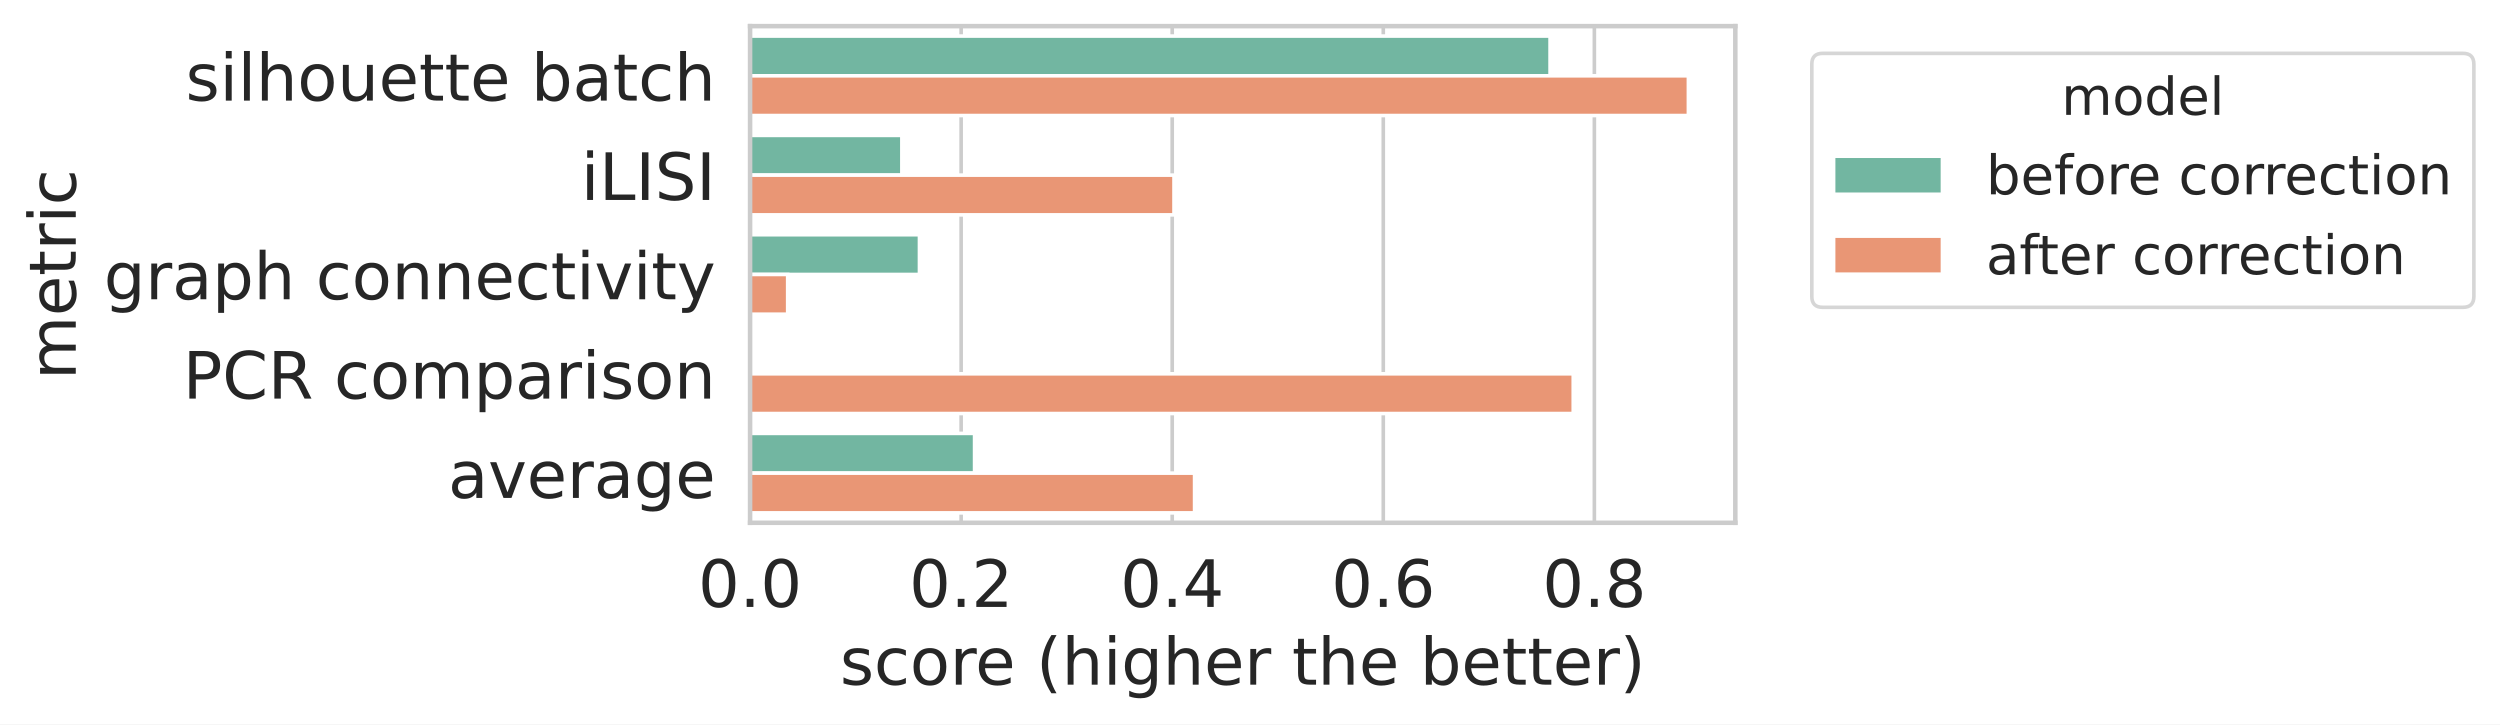
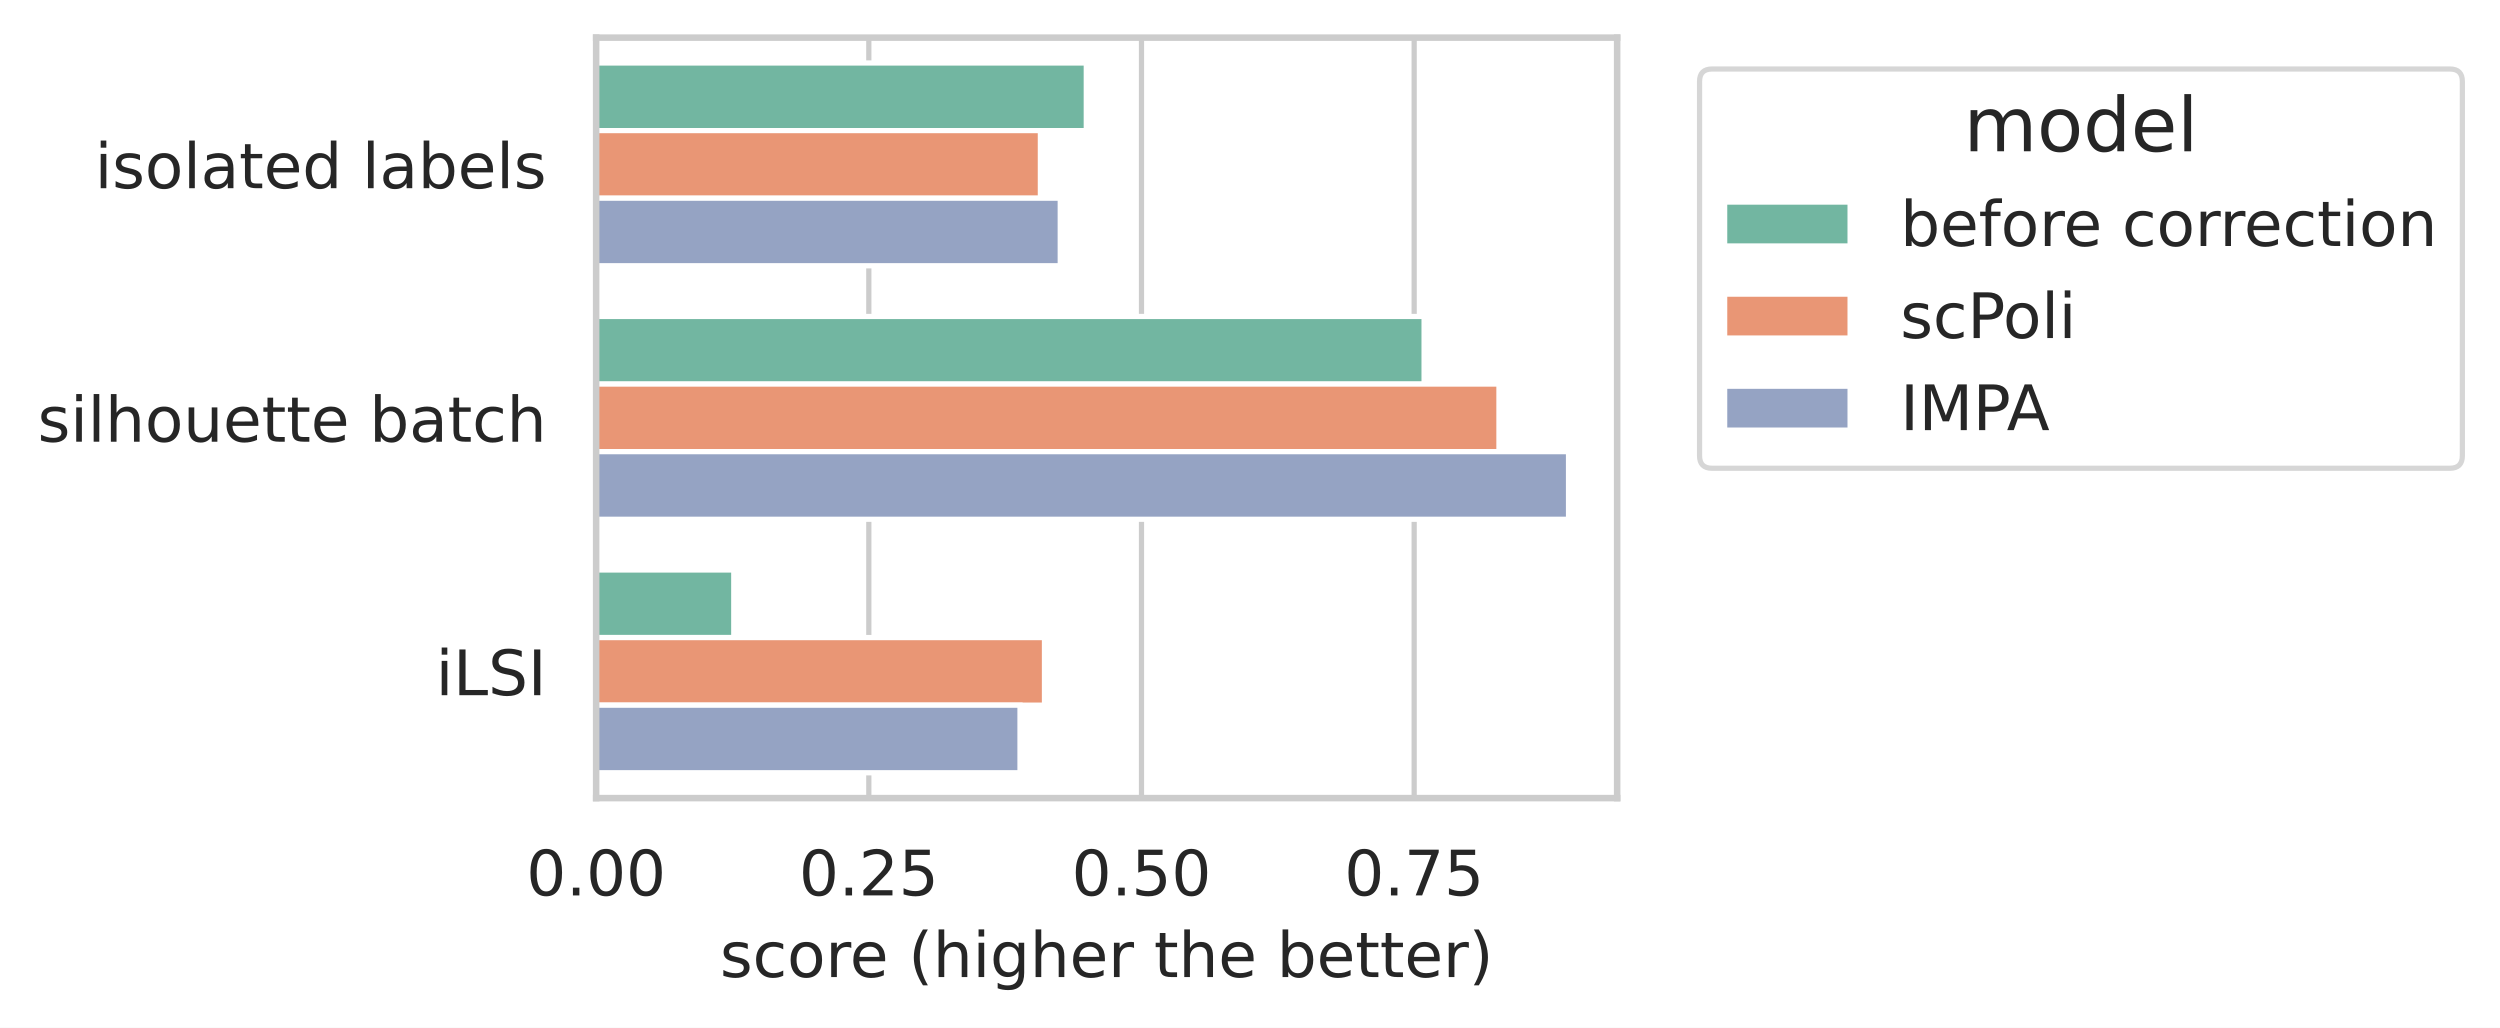
- <svg xmlns="http://www.w3.org/2000/svg" xmlns:xlink="http://www.w3.org/1999/xlink" width="688.777pt" height="199.577pt" viewBox="0 0 688.777 199.577" version="1.1">
+ <svg xmlns="http://www.w3.org/2000/svg" xmlns:xlink="http://www.w3.org/1999/xlink" width="478.246pt" height="196.603pt" viewBox="0 0 478.246 196.603" version="1.1">
  <defs>
    <style type="text/css">*{stroke-linejoin: round; stroke-linecap: butt}</style>
  </defs>
  <g id="figure_1">
    <g id="patch_1">
-       <path d="M 0 199.577  L 688.777 199.577  L 688.777 0  L 0 0  z " style="fill: #ffffff" />
+       <path d="M -0 196.603  L 478.246 196.603  L 478.246 0  L -0 0  z " style="fill: #ffffff" />
    </g>
    <g id="axes_1">
      <g id="patch_2">
-         <path d="M 206.654 144.036  L 478.1 144.036  L 478.1 7.2  L 206.654 7.2  z " style="fill: #ffffff" />
+         <path d="M 114.041 152.676  L 309.357 152.676  L 309.357 7.2  L 114.041 7.2  z " style="fill: #ffffff" />
      </g>
      <g id="matplotlib.axis_1">
        <g id="xtick_1">
          <g id="line2d_1">
-             <path d="M 206.654 144.036  L 206.654 7.2  " clip-path="url(#p08a931a8f2)" style="fill: none; stroke: #cccccc; stroke-linecap: round" />
+             <path d="M 114.041 152.676  L 114.041 7.2  " clip-path="url(#pfa2b4cbc1a)" style="fill: none; stroke: #cccccc; stroke-linecap: round" />
          </g>
          <g id="text_1">
-             <g style="fill: #262626" transform="translate(192.3413 167.2132) scale(0.18 -0.18)">
+             <g style="fill: #262626" transform="translate(100.6813 171.2941) scale(0.12 -0.12)">
              <defs>
                <path id="DejaVuSans-30" d="M 2034 4250  Q 1547 4250 1301 3770  Q 1056 3291 1056 2328  Q 1056 1369 1301 889  Q 1547 409 2034 409  Q 2525 409 2770 889  Q 3016 1369 3016 2328  Q 3016 3291 2770 3770  Q 2525 4250 2034 4250  z M 2034 4750  Q 2819 4750 3233 4129  Q 3647 3509 3647 2328  Q 3647 1150 3233 529  Q 2819 -91 2034 -91  Q 1250 -91 836 529  Q 422 1150 422 2328  Q 422 3509 836 4129  Q 1250 4750 2034 4750  z " transform="scale(0.015625)" />
                <path id="DejaVuSans-2e" d="M 684 794  L 1344 794  L 1344 0  L 684 0  L 684 794  z " transform="scale(0.015625)" />
              </defs>
              <use xlink:href="#DejaVuSans-30" />
              <use xlink:href="#DejaVuSans-2e" x="63.623" />
              <use xlink:href="#DejaVuSans-30" x="95.41" />
+               <use xlink:href="#DejaVuSans-30" x="159.033" />
            </g>
          </g>
        </g>
        <g id="xtick_2">
          <g id="line2d_2">
-             <path d="M 264.806 144.036  L 264.806 7.2  " clip-path="url(#p08a931a8f2)" style="fill: none; stroke: #cccccc; stroke-linecap: round" />
+             <path d="M 166.203 152.676  L 166.203 7.2  " clip-path="url(#pfa2b4cbc1a)" style="fill: none; stroke: #cccccc; stroke-linecap: round" />
          </g>
          <g id="text_2">
-             <g style="fill: #262626" transform="translate(250.4934 167.2132) scale(0.18 -0.18)">
+             <g style="fill: #262626" transform="translate(152.8439 171.2941) scale(0.12 -0.12)">
              <defs>
                <path id="DejaVuSans-32" d="M 1228 531  L 3431 531  L 3431 0  L 469 0  L 469 531  Q 828 903 1448 1529  Q 2069 2156 2228 2338  Q 2531 2678 2651 2914  Q 2772 3150 2772 3378  Q 2772 3750 2511 3984  Q 2250 4219 1831 4219  Q 1534 4219 1204 4116  Q 875 4013 500 3803  L 500 4441  Q 881 4594 1212 4672  Q 1544 4750 1819 4750  Q 2544 4750 2975 4387  Q 3406 4025 3406 3419  Q 3406 3131 3298 2873  Q 3191 2616 2906 2266  Q 2828 2175 2409 1742  Q 1991 1309 1228 531  z " transform="scale(0.015625)" />
+                 <path id="DejaVuSans-35" d="M 691 4666  L 3169 4666  L 3169 4134  L 1269 4134  L 1269 2991  Q 1406 3038 1543 3061  Q 1681 3084 1819 3084  Q 2600 3084 3056 2656  Q 3513 2228 3513 1497  Q 3513 744 3044 326  Q 2575 -91 1722 -91  Q 1428 -91 1123 -41  Q 819 9 494 109  L 494 744  Q 775 591 1075 516  Q 1375 441 1709 441  Q 2250 441 2565 725  Q 2881 1009 2881 1497  Q 2881 1984 2565 2268  Q 2250 2553 1709 2553  Q 1456 2553 1204 2497  Q 953 2441 691 2322  L 691 4666  z " transform="scale(0.015625)" />
              </defs>
              <use xlink:href="#DejaVuSans-30" />
              <use xlink:href="#DejaVuSans-2e" x="63.623" />
              <use xlink:href="#DejaVuSans-32" x="95.41" />
+               <use xlink:href="#DejaVuSans-35" x="159.033" />
            </g>
          </g>
        </g>
        <g id="xtick_3">
          <g id="line2d_3">
-             <path d="M 322.958 144.036  L 322.958 7.2  " clip-path="url(#p08a931a8f2)" style="fill: none; stroke: #cccccc; stroke-linecap: round" />
+             <path d="M 218.366 152.676  L 218.366 7.2  " clip-path="url(#pfa2b4cbc1a)" style="fill: none; stroke: #cccccc; stroke-linecap: round" />
          </g>
          <g id="text_3">
-             <g style="fill: #262626" transform="translate(308.6455 167.2132) scale(0.18 -0.18)">
-               <defs>
-                 <path id="DejaVuSans-34" d="M 2419 4116  L 825 1625  L 2419 1625  L 2419 4116  z M 2253 4666  L 3047 4666  L 3047 1625  L 3713 1625  L 3713 1100  L 3047 1100  L 3047 0  L 2419 0  L 2419 1100  L 313 1100  L 313 1709  L 2253 4666  z " transform="scale(0.015625)" />
-               </defs>
+             <g style="fill: #262626" transform="translate(205.0065 171.2941) scale(0.12 -0.12)">
              <use xlink:href="#DejaVuSans-30" />
              <use xlink:href="#DejaVuSans-2e" x="63.623" />
-               <use xlink:href="#DejaVuSans-34" x="95.41" />
+               <use xlink:href="#DejaVuSans-35" x="95.41" />
+               <use xlink:href="#DejaVuSans-30" x="159.033" />
            </g>
          </g>
        </g>
        <g id="xtick_4">
          <g id="line2d_4">
-             <path d="M 381.11 144.036  L 381.11 7.2  " clip-path="url(#p08a931a8f2)" style="fill: none; stroke: #cccccc; stroke-linecap: round" />
+             <path d="M 270.528 152.676  L 270.528 7.2  " clip-path="url(#pfa2b4cbc1a)" style="fill: none; stroke: #cccccc; stroke-linecap: round" />
          </g>
          <g id="text_4">
-             <g style="fill: #262626" transform="translate(366.7977 167.2132) scale(0.18 -0.18)">
-               <defs>
-                 <path id="DejaVuSans-36" d="M 2113 2584  Q 1688 2584 1439 2293  Q 1191 2003 1191 1497  Q 1191 994 1439 701  Q 1688 409 2113 409  Q 2538 409 2786 701  Q 3034 994 3034 1497  Q 3034 2003 2786 2293  Q 2538 2584 2113 2584  z M 3366 4563  L 3366 3988  Q 3128 4100 2886 4159  Q 2644 4219 2406 4219  Q 1781 4219 1451 3797  Q 1122 3375 1075 2522  Q 1259 2794 1537 2939  Q 1816 3084 2150 3084  Q 2853 3084 3261 2657  Q 3669 2231 3669 1497  Q 3669 778 3244 343  Q 2819 -91 2113 -91  Q 1303 -91 875 529  Q 447 1150 447 2328  Q 447 3434 972 4092  Q 1497 4750 2381 4750  Q 2619 4750 2861 4703  Q 3103 4656 3366 4563  z " transform="scale(0.015625)" />
+             <g style="fill: #262626" transform="translate(257.1691 171.2941) scale(0.12 -0.12)">
+               <defs>
+                 <path id="DejaVuSans-37" d="M 525 4666  L 3525 4666  L 3525 4397  L 1831 0  L 1172 0  L 2766 4134  L 525 4134  L 525 4666  z " transform="scale(0.015625)" />
              </defs>
              <use xlink:href="#DejaVuSans-30" />
              <use xlink:href="#DejaVuSans-2e" x="63.623" />
-               <use xlink:href="#DejaVuSans-36" x="95.41" />
-             </g>
-           </g>
-         </g>
-         <g id="xtick_5">
-           <g id="line2d_5">
-             <path d="M 439.263 144.036  L 439.263 7.2  " clip-path="url(#p08a931a8f2)" style="fill: none; stroke: #cccccc; stroke-linecap: round" />
-           </g>
-           <g id="text_5">
-             <g style="fill: #262626" transform="translate(424.9498 167.2132) scale(0.18 -0.18)">
-               <defs>
-                 <path id="DejaVuSans-38" d="M 2034 2216  Q 1584 2216 1326 1975  Q 1069 1734 1069 1313  Q 1069 891 1326 650  Q 1584 409 2034 409  Q 2484 409 2743 651  Q 3003 894 3003 1313  Q 3003 1734 2745 1975  Q 2488 2216 2034 2216  z M 1403 2484  Q 997 2584 770 2862  Q 544 3141 544 3541  Q 544 4100 942 4425  Q 1341 4750 2034 4750  Q 2731 4750 3128 4425  Q 3525 4100 3525 3541  Q 3525 3141 3298 2862  Q 3072 2584 2669 2484  Q 3125 2378 3379 2068  Q 3634 1759 3634 1313  Q 3634 634 3220 271  Q 2806 -91 2034 -91  Q 1263 -91 848 271  Q 434 634 434 1313  Q 434 1759 690 2068  Q 947 2378 1403 2484  z M 1172 3481  Q 1172 3119 1398 2916  Q 1625 2713 2034 2713  Q 2441 2713 2670 2916  Q 2900 3119 2900 3481  Q 2900 3844 2670 4047  Q 2441 4250 2034 4250  Q 1625 4250 1398 4047  Q 1172 3844 1172 3481  z " transform="scale(0.015625)" />
-               </defs>
-               <use xlink:href="#DejaVuSans-30" />
-               <use xlink:href="#DejaVuSans-2e" x="63.623" />
-               <use xlink:href="#DejaVuSans-38" x="95.41" />
-             </g>
-           </g>
-         </g>
-         <g id="text_6">
-           <g style="fill: #262626" transform="translate(231.4197 188.6338) scale(0.18 -0.18)">
+               <use xlink:href="#DejaVuSans-37" x="95.41" />
+               <use xlink:href="#DejaVuSans-35" x="159.033" />
+             </g>
+           </g>
+         </g>
+         <g id="text_5">
+           <g style="fill: #262626" transform="translate(137.7271 186.9079) scale(0.12 -0.12)">
            <defs>
              <path id="DejaVuSans-73" d="M 2834 3397  L 2834 2853  Q 2591 2978 2328 3040  Q 2066 3103 1784 3103  Q 1356 3103 1142 2972  Q 928 2841 928 2578  Q 928 2378 1081 2264  Q 1234 2150 1697 2047  L 1894 2003  Q 2506 1872 2764 1633  Q 3022 1394 3022 966  Q 3022 478 2636 193  Q 2250 -91 1575 -91  Q 1294 -91 989 -36  Q 684 19 347 128  L 347 722  Q 666 556 975 473  Q 1284 391 1588 391  Q 1994 391 2212 530  Q 2431 669 2431 922  Q 2431 1156 2273 1281  Q 2116 1406 1581 1522  L 1381 1569  Q 847 1681 609 1914  Q 372 2147 372 2553  Q 372 3047 722 3315  Q 1072 3584 1716 3584  Q 2034 3584 2315 3537  Q 2597 3491 2834 3397  z " transform="scale(0.015625)" />
              <path id="DejaVuSans-63" d="M 3122 3366  L 3122 2828  Q 2878 2963 2633 3030  Q 2388 3097 2138 3097  Q 1578 3097 1268 2742  Q 959 2388 959 1747  Q 959 1106 1268 751  Q 1578 397 2138 397  Q 2388 397 2633 464  Q 2878 531 3122 666  L 3122 134  Q 2881 22 2623 -34  Q 2366 -91 2075 -91  Q 1284 -91 818 406  Q 353 903 353 1747  Q 353 2603 823 3093  Q 1294 3584 2113 3584  Q 2378 3584 2631 3529  Q 2884 3475 3122 3366  z " transform="scale(0.015625)" />
              <path id="DejaVuSans-6f" d="M 1959 3097  Q 1497 3097 1228 2736  Q 959 2375 959 1747  Q 959 1119 1226 758  Q 1494 397 1959 397  Q 2419 397 2687 759  Q 2956 1122 2956 1747  Q 2956 2369 2687 2733  Q 2419 3097 1959 3097  z M 1959 3584  Q 2709 3584 3137 3096  Q 3566 2609 3566 1747  Q 3566 888 3137 398  Q 2709 -91 1959 -91  Q 1206 -91 779 398  Q 353 888 353 1747  Q 353 2609 779 3096  Q 1206 3584 1959 3584  z " transform="scale(0.015625)" />
              <path id="DejaVuSans-72" d="M 2631 2963  Q 2534 3019 2420 3045  Q 2306 3072 2169 3072  Q 1681 3072 1420 2755  Q 1159 2438 1159 1844  L 1159 0  L 581 0  L 581 3500  L 1159 3500  L 1159 2956  Q 1341 3275 1631 3429  Q 1922 3584 2338 3584  Q 2397 3584 2469 3576  Q 2541 3569 2628 3553  L 2631 2963  z " transform="scale(0.015625)" />
              <path id="DejaVuSans-65" d="M 3597 1894  L 3597 1613  L 953 1613  Q 991 1019 1311 708  Q 1631 397 2203 397  Q 2534 397 2845 478  Q 3156 559 3463 722  L 3463 178  Q 3153 47 2828 -22  Q 2503 -91 2169 -91  Q 1331 -91 842 396  Q 353 884 353 1716  Q 353 2575 817 3079  Q 1281 3584 2069 3584  Q 2775 3584 3186 3129  Q 3597 2675 3597 1894  z M 3022 2063  Q 3016 2534 2758 2815  Q 2500 3097 2075 3097  Q 1594 3097 1305 2825  Q 1016 2553 972 2059  L 3022 2063  z " transform="scale(0.015625)" />
              <path id="DejaVuSans-20" transform="scale(0.015625)" />
              <path id="DejaVuSans-28" d="M 1984 4856  Q 1566 4138 1362 3434  Q 1159 2731 1159 2009  Q 1159 1288 1364 580  Q 1569 -128 1984 -844  L 1484 -844  Q 1016 -109 783 600  Q 550 1309 550 2009  Q 550 2706 781 3412  Q 1013 4119 1484 4856  L 1984 4856  z " transform="scale(0.015625)" />
              <path id="DejaVuSans-68" d="M 3513 2113  L 3513 0  L 2938 0  L 2938 2094  Q 2938 2591 2744 2837  Q 2550 3084 2163 3084  Q 1697 3084 1428 2787  Q 1159 2491 1159 1978  L 1159 0  L 581 0  L 581 4863  L 1159 4863  L 1159 2956  Q 1366 3272 1645 3428  Q 1925 3584 2291 3584  Q 2894 3584 3203 3211  Q 3513 2838 3513 2113  z " transform="scale(0.015625)" />
              <path id="DejaVuSans-69" d="M 603 3500  L 1178 3500  L 1178 0  L 603 0  L 603 3500  z M 603 4863  L 1178 4863  L 1178 4134  L 603 4134  L 603 4863  z " transform="scale(0.015625)" />
              <path id="DejaVuSans-67" d="M 2906 1791  Q 2906 2416 2648 2759  Q 2391 3103 1925 3103  Q 1463 3103 1205 2759  Q 947 2416 947 1791  Q 947 1169 1205 825  Q 1463 481 1925 481  Q 2391 481 2648 825  Q 2906 1169 2906 1791  z M 3481 434  Q 3481 -459 3084 -895  Q 2688 -1331 1869 -1331  Q 1566 -1331 1297 -1286  Q 1028 -1241 775 -1147  L 775 -588  Q 1028 -725 1275 -790  Q 1522 -856 1778 -856  Q 2344 -856 2625 -561  Q 2906 -266 2906 331  L 2906 616  Q 2728 306 2450 153  Q 2172 0 1784 0  Q 1141 0 747 490  Q 353 981 353 1791  Q 353 2603 747 3093  Q 1141 3584 1784 3584  Q 2172 3584 2450 3431  Q 2728 3278 2906 2969  L 2906 3500  L 3481 3500  L 3481 434  z " transform="scale(0.015625)" />
              <path id="DejaVuSans-74" d="M 1172 4494  L 1172 3500  L 2356 3500  L 2356 3053  L 1172 3053  L 1172 1153  Q 1172 725 1289 603  Q 1406 481 1766 481  L 2356 481  L 2356 0  L 1766 0  Q 1100 0 847 248  Q 594 497 594 1153  L 594 3053  L 172 3053  L 172 3500  L 594 3500  L 594 4494  L 1172 4494  z " transform="scale(0.015625)" />
              <path id="DejaVuSans-62" d="M 3116 1747  Q 3116 2381 2855 2742  Q 2594 3103 2138 3103  Q 1681 3103 1420 2742  Q 1159 2381 1159 1747  Q 1159 1113 1420 752  Q 1681 391 2138 391  Q 2594 391 2855 752  Q 3116 1113 3116 1747  z M 1159 2969  Q 1341 3281 1617 3432  Q 1894 3584 2278 3584  Q 2916 3584 3314 3078  Q 3713 2572 3713 1747  Q 3713 922 3314 415  Q 2916 -91 2278 -91  Q 1894 -91 1617 61  Q 1341 213 1159 525  L 1159 0  L 581 0  L 581 4863  L 1159 4863  L 1159 2969  z " transform="scale(0.015625)" />
              <path id="DejaVuSans-29" d="M 513 4856  L 1013 4856  Q 1481 4119 1714 3412  Q 1947 2706 1947 2009  Q 1947 1309 1714 600  Q 1481 -109 1013 -844  L 513 -844  Q 928 -128 1133 580  Q 1338 1288 1338 2009  Q 1338 2731 1133 3434  Q 928 4138 513 4856  z " transform="scale(0.015625)" />
            </defs>
            <use xlink:href="#DejaVuSans-73" />
            <use xlink:href="#DejaVuSans-63" x="52.1" />
            <use xlink:href="#DejaVuSans-6f" x="107.08" />
            <use xlink:href="#DejaVuSans-72" x="168.262" />
            <use xlink:href="#DejaVuSans-65" x="207.125" />
            <use xlink:href="#DejaVuSans-20" x="268.648" />
            <use xlink:href="#DejaVuSans-28" x="300.436" />
            <use xlink:href="#DejaVuSans-68" x="339.449" />
            <use xlink:href="#DejaVuSans-69" x="402.828" />
            <use xlink:href="#DejaVuSans-67" x="430.611" />
            <use xlink:href="#DejaVuSans-68" x="494.088" />
            <use xlink:href="#DejaVuSans-65" x="557.467" />
            <use xlink:href="#DejaVuSans-72" x="618.99" />
            <use xlink:href="#DejaVuSans-20" x="660.104" />
            <use xlink:href="#DejaVuSans-74" x="691.891" />
            <use xlink:href="#DejaVuSans-68" x="731.1" />
            <use xlink:href="#DejaVuSans-65" x="794.479" />
            <use xlink:href="#DejaVuSans-20" x="856.002" />
            <use xlink:href="#DejaVuSans-62" x="887.789" />
            <use xlink:href="#DejaVuSans-65" x="951.266" />
            <use xlink:href="#DejaVuSans-74" x="1012.789" />
            <use xlink:href="#DejaVuSans-74" x="1051.998" />
            <use xlink:href="#DejaVuSans-65" x="1091.207" />
            <use xlink:href="#DejaVuSans-72" x="1152.73" />
            <use xlink:href="#DejaVuSans-29" x="1193.844" />
          </g>
        </g>
      </g>
      <g id="matplotlib.axis_2">
        <g id="ytick_1">
+           <g id="text_6">
+             <g style="fill: #262626" transform="translate(18.13125 36.00506) scale(0.12 -0.12)">
+               <defs>
+                 <path id="DejaVuSans-6c" d="M 603 4863  L 1178 4863  L 1178 0  L 603 0  L 603 4863  z " transform="scale(0.015625)" />
+                 <path id="DejaVuSans-61" d="M 2194 1759  Q 1497 1759 1228 1600  Q 959 1441 959 1056  Q 959 750 1161 570  Q 1363 391 1709 391  Q 2188 391 2477 730  Q 2766 1069 2766 1631  L 2766 1759  L 2194 1759  z M 3341 1997  L 3341 0  L 2766 0  L 2766 531  Q 2569 213 2275 61  Q 1981 -91 1556 -91  Q 1019 -91 701 211  Q 384 513 384 1019  Q 384 1609 779 1909  Q 1175 2209 1959 2209  L 2766 2209  L 2766 2266  Q 2766 2663 2505 2880  Q 2244 3097 1772 3097  Q 1472 3097 1187 3025  Q 903 2953 641 2809  L 641 3341  Q 956 3463 1253 3523  Q 1550 3584 1831 3584  Q 2591 3584 2966 3190  Q 3341 2797 3341 1997  z " transform="scale(0.015625)" />
+                 <path id="DejaVuSans-64" d="M 2906 2969  L 2906 4863  L 3481 4863  L 3481 0  L 2906 0  L 2906 525  Q 2725 213 2448 61  Q 2172 -91 1784 -91  Q 1150 -91 751 415  Q 353 922 353 1747  Q 353 2572 751 3078  Q 1150 3584 1784 3584  Q 2172 3584 2448 3432  Q 2725 3281 2906 2969  z M 947 1747  Q 947 1113 1208 752  Q 1469 391 1925 391  Q 2381 391 2643 752  Q 2906 1113 2906 1747  Q 2906 2381 2643 2742  Q 2381 3103 1925 3103  Q 1469 3103 1208 2742  Q 947 2381 947 1747  z " transform="scale(0.015625)" />
+               </defs>
+               <use xlink:href="#DejaVuSans-69" />
+               <use xlink:href="#DejaVuSans-73" x="27.783" />
+               <use xlink:href="#DejaVuSans-6f" x="79.883" />
+               <use xlink:href="#DejaVuSans-6c" x="141.064" />
+               <use xlink:href="#DejaVuSans-61" x="168.848" />
+               <use xlink:href="#DejaVuSans-74" x="230.127" />
+               <use xlink:href="#DejaVuSans-65" x="269.336" />
+               <use xlink:href="#DejaVuSans-64" x="330.859" />
+               <use xlink:href="#DejaVuSans-20" x="394.336" />
+               <use xlink:href="#DejaVuSans-6c" x="426.123" />
+               <use xlink:href="#DejaVuSans-61" x="453.906" />
+               <use xlink:href="#DejaVuSans-62" x="515.186" />
+               <use xlink:href="#DejaVuSans-65" x="578.662" />
+               <use xlink:href="#DejaVuSans-6c" x="640.186" />
+               <use xlink:href="#DejaVuSans-73" x="667.969" />
+             </g>
+           </g>
+         </g>
+         <g id="ytick_2">
          <g id="text_7">
-             <g style="fill: #262626" transform="translate(51.14312 27.72219) scale(0.18 -0.18)">
-               <defs>
-                 <path id="DejaVuSans-6c" d="M 603 4863  L 1178 4863  L 1178 0  L 603 0  L 603 4863  z " transform="scale(0.015625)" />
+             <g style="fill: #262626" transform="translate(7.2 84.49706) scale(0.12 -0.12)">
+               <defs>
                <path id="DejaVuSans-75" d="M 544 1381  L 544 3500  L 1119 3500  L 1119 1403  Q 1119 906 1312 657  Q 1506 409 1894 409  Q 2359 409 2629 706  Q 2900 1003 2900 1516  L 2900 3500  L 3475 3500  L 3475 0  L 2900 0  L 2900 538  Q 2691 219 2414 64  Q 2138 -91 1772 -91  Q 1169 -91 856 284  Q 544 659 544 1381  z M 1991 3584  L 1991 3584  z " transform="scale(0.015625)" />
-                 <path id="DejaVuSans-61" d="M 2194 1759  Q 1497 1759 1228 1600  Q 959 1441 959 1056  Q 959 750 1161 570  Q 1363 391 1709 391  Q 2188 391 2477 730  Q 2766 1069 2766 1631  L 2766 1759  L 2194 1759  z M 3341 1997  L 3341 0  L 2766 0  L 2766 531  Q 2569 213 2275 61  Q 1981 -91 1556 -91  Q 1019 -91 701 211  Q 384 513 384 1019  Q 384 1609 779 1909  Q 1175 2209 1959 2209  L 2766 2209  L 2766 2266  Q 2766 2663 2505 2880  Q 2244 3097 1772 3097  Q 1472 3097 1187 3025  Q 903 2953 641 2809  L 641 3341  Q 956 3463 1253 3523  Q 1550 3584 1831 3584  Q 2591 3584 2966 3190  Q 3341 2797 3341 1997  z " transform="scale(0.015625)" />
              </defs>
              <use xlink:href="#DejaVuSans-73" />
              <use xlink:href="#DejaVuSans-69" x="52.1" />
              <use xlink:href="#DejaVuSans-6c" x="79.883" />
              <use xlink:href="#DejaVuSans-68" x="107.666" />
              <use xlink:href="#DejaVuSans-6f" x="171.045" />
              <use xlink:href="#DejaVuSans-75" x="232.227" />
              <use xlink:href="#DejaVuSans-65" x="295.605" />
              <use xlink:href="#DejaVuSans-74" x="357.129" />
              <use xlink:href="#DejaVuSans-74" x="396.338" />
              <use xlink:href="#DejaVuSans-65" x="435.547" />
              <use xlink:href="#DejaVuSans-20" x="497.07" />
              <use xlink:href="#DejaVuSans-62" x="528.857" />
              <use xlink:href="#DejaVuSans-61" x="592.334" />
              <use xlink:href="#DejaVuSans-74" x="653.613" />
              <use xlink:href="#DejaVuSans-63" x="692.822" />
              <use xlink:href="#DejaVuSans-68" x="747.803" />
            </g>
          </g>
        </g>
-         <g id="ytick_2">
+         <g id="ytick_3">
          <g id="text_8">
-             <g style="fill: #262626" transform="translate(160.0769 55.08939) scale(0.18 -0.18)">
+             <g style="fill: #262626" transform="translate(83.3625 132.9891) scale(0.12 -0.12)">
              <defs>
                <path id="DejaVuSans-4c" d="M 628 4666  L 1259 4666  L 1259 531  L 3531 531  L 3531 0  L 628 0  L 628 4666  z " transform="scale(0.015625)" />
+                 <path id="DejaVuSans-53" d="M 3425 4513  L 3425 3897  Q 3066 4069 2747 4153  Q 2428 4238 2131 4238  Q 1616 4238 1336 4038  Q 1056 3838 1056 3469  Q 1056 3159 1242 3001  Q 1428 2844 1947 2747  L 2328 2669  Q 3034 2534 3370 2195  Q 3706 1856 3706 1288  Q 3706 609 3251 259  Q 2797 -91 1919 -91  Q 1588 -91 1214 -16  Q 841 59 441 206  L 441 856  Q 825 641 1194 531  Q 1563 422 1919 422  Q 2459 422 2753 634  Q 3047 847 3047 1241  Q 3047 1584 2836 1778  Q 2625 1972 2144 2069  L 1759 2144  Q 1053 2284 737 2584  Q 422 2884 422 3419  Q 422 4038 858 4394  Q 1294 4750 2059 4750  Q 2388 4750 2728 4690  Q 3069 4631 3425 4513  z " transform="scale(0.015625)" />
                <path id="DejaVuSans-49" d="M 628 4666  L 1259 4666  L 1259 0  L 628 0  L 628 4666  z " transform="scale(0.015625)" />
-                 <path id="DejaVuSans-53" d="M 3425 4513  L 3425 3897  Q 3066 4069 2747 4153  Q 2428 4238 2131 4238  Q 1616 4238 1336 4038  Q 1056 3838 1056 3469  Q 1056 3159 1242 3001  Q 1428 2844 1947 2747  L 2328 2669  Q 3034 2534 3370 2195  Q 3706 1856 3706 1288  Q 3706 609 3251 259  Q 2797 -91 1919 -91  Q 1588 -91 1214 -16  Q 841 59 441 206  L 441 856  Q 825 641 1194 531  Q 1563 422 1919 422  Q 2459 422 2753 634  Q 3047 847 3047 1241  Q 3047 1584 2836 1778  Q 2625 1972 2144 2069  L 1759 2144  Q 1053 2284 737 2584  Q 422 2884 422 3419  Q 422 4038 858 4394  Q 1294 4750 2059 4750  Q 2388 4750 2728 4690  Q 3069 4631 3425 4513  z " transform="scale(0.015625)" />
              </defs>
              <use xlink:href="#DejaVuSans-69" />
              <use xlink:href="#DejaVuSans-4c" x="27.783" />
-               <use xlink:href="#DejaVuSans-49" x="83.496" />
-               <use xlink:href="#DejaVuSans-53" x="112.988" />
-               <use xlink:href="#DejaVuSans-49" x="176.465" />
-             </g>
-           </g>
-         </g>
-         <g id="ytick_3">
-           <g id="text_9">
-             <g style="fill: #262626" transform="translate(28.62063 82.45659) scale(0.18 -0.18)">
-               <defs>
-                 <path id="DejaVuSans-70" d="M 1159 525  L 1159 -1331  L 581 -1331  L 581 3500  L 1159 3500  L 1159 2969  Q 1341 3281 1617 3432  Q 1894 3584 2278 3584  Q 2916 3584 3314 3078  Q 3713 2572 3713 1747  Q 3713 922 3314 415  Q 2916 -91 2278 -91  Q 1894 -91 1617 61  Q 1341 213 1159 525  z M 3116 1747  Q 3116 2381 2855 2742  Q 2594 3103 2138 3103  Q 1681 3103 1420 2742  Q 1159 2381 1159 1747  Q 1159 1113 1420 752  Q 1681 391 2138 391  Q 2594 391 2855 752  Q 3116 1113 3116 1747  z " transform="scale(0.015625)" />
-                 <path id="DejaVuSans-6e" d="M 3513 2113  L 3513 0  L 2938 0  L 2938 2094  Q 2938 2591 2744 2837  Q 2550 3084 2163 3084  Q 1697 3084 1428 2787  Q 1159 2491 1159 1978  L 1159 0  L 581 0  L 581 3500  L 1159 3500  L 1159 2956  Q 1366 3272 1645 3428  Q 1925 3584 2291 3584  Q 2894 3584 3203 3211  Q 3513 2838 3513 2113  z " transform="scale(0.015625)" />
-                 <path id="DejaVuSans-76" d="M 191 3500  L 800 3500  L 1894 563  L 2988 3500  L 3597 3500  L 2284 0  L 1503 0  L 191 3500  z " transform="scale(0.015625)" />
-                 <path id="DejaVuSans-79" d="M 2059 -325  Q 1816 -950 1584 -1140  Q 1353 -1331 966 -1331  L 506 -1331  L 506 -850  L 844 -850  Q 1081 -850 1212 -737  Q 1344 -625 1503 -206  L 1606 56  L 191 3500  L 800 3500  L 1894 763  L 2988 3500  L 3597 3500  L 2059 -325  z " transform="scale(0.015625)" />
-               </defs>
-               <use xlink:href="#DejaVuSans-67" />
-               <use xlink:href="#DejaVuSans-72" x="63.477" />
-               <use xlink:href="#DejaVuSans-61" x="104.59" />
-               <use xlink:href="#DejaVuSans-70" x="165.869" />
-               <use xlink:href="#DejaVuSans-68" x="229.346" />
-               <use xlink:href="#DejaVuSans-20" x="292.725" />
-               <use xlink:href="#DejaVuSans-63" x="324.512" />
-               <use xlink:href="#DejaVuSans-6f" x="379.492" />
-               <use xlink:href="#DejaVuSans-6e" x="440.674" />
-               <use xlink:href="#DejaVuSans-6e" x="504.053" />
-               <use xlink:href="#DejaVuSans-65" x="567.432" />
-               <use xlink:href="#DejaVuSans-63" x="628.955" />
-               <use xlink:href="#DejaVuSans-74" x="683.936" />
-               <use xlink:href="#DejaVuSans-69" x="723.145" />
-               <use xlink:href="#DejaVuSans-76" x="750.928" />
-               <use xlink:href="#DejaVuSans-69" x="810.107" />
-               <use xlink:href="#DejaVuSans-74" x="837.891" />
-               <use xlink:href="#DejaVuSans-79" x="877.1" />
-             </g>
-           </g>
-         </g>
-         <g id="ytick_4">
-           <g id="text_10">
-             <g style="fill: #262626" transform="translate(50.40344 109.8238) scale(0.18 -0.18)">
-               <defs>
-                 <path id="DejaVuSans-50" d="M 1259 4147  L 1259 2394  L 2053 2394  Q 2494 2394 2734 2622  Q 2975 2850 2975 3272  Q 2975 3691 2734 3919  Q 2494 4147 2053 4147  L 1259 4147  z M 628 4666  L 2053 4666  Q 2838 4666 3239 4311  Q 3641 3956 3641 3272  Q 3641 2581 3239 2228  Q 2838 1875 2053 1875  L 1259 1875  L 1259 0  L 628 0  L 628 4666  z " transform="scale(0.015625)" />
-                 <path id="DejaVuSans-43" d="M 4122 4306  L 4122 3641  Q 3803 3938 3442 4084  Q 3081 4231 2675 4231  Q 1875 4231 1450 3742  Q 1025 3253 1025 2328  Q 1025 1406 1450 917  Q 1875 428 2675 428  Q 3081 428 3442 575  Q 3803 722 4122 1019  L 4122 359  Q 3791 134 3420 21  Q 3050 -91 2638 -91  Q 1578 -91 968 557  Q 359 1206 359 2328  Q 359 3453 968 4101  Q 1578 4750 2638 4750  Q 3056 4750 3426 4639  Q 3797 4528 4122 4306  z " transform="scale(0.015625)" />
-                 <path id="DejaVuSans-52" d="M 2841 2188  Q 3044 2119 3236 1894  Q 3428 1669 3622 1275  L 4263 0  L 3584 0  L 2988 1197  Q 2756 1666 2539 1819  Q 2322 1972 1947 1972  L 1259 1972  L 1259 0  L 628 0  L 628 4666  L 2053 4666  Q 2853 4666 3247 4331  Q 3641 3997 3641 3322  Q 3641 2881 3436 2590  Q 3231 2300 2841 2188  z M 1259 4147  L 1259 2491  L 2053 2491  Q 2509 2491 2742 2702  Q 2975 2913 2975 3322  Q 2975 3731 2742 3939  Q 2509 4147 2053 4147  L 1259 4147  z " transform="scale(0.015625)" />
-                 <path id="DejaVuSans-6d" d="M 3328 2828  Q 3544 3216 3844 3400  Q 4144 3584 4550 3584  Q 5097 3584 5394 3201  Q 5691 2819 5691 2113  L 5691 0  L 5113 0  L 5113 2094  Q 5113 2597 4934 2840  Q 4756 3084 4391 3084  Q 3944 3084 3684 2787  Q 3425 2491 3425 1978  L 3425 0  L 2847 0  L 2847 2094  Q 2847 2600 2669 2842  Q 2491 3084 2119 3084  Q 1678 3084 1418 2786  Q 1159 2488 1159 1978  L 1159 0  L 581 0  L 581 3500  L 1159 3500  L 1159 2956  Q 1356 3278 1631 3431  Q 1906 3584 2284 3584  Q 2666 3584 2933 3390  Q 3200 3197 3328 2828  z " transform="scale(0.015625)" />
-               </defs>
-               <use xlink:href="#DejaVuSans-50" />
-               <use xlink:href="#DejaVuSans-43" x="60.303" />
-               <use xlink:href="#DejaVuSans-52" x="130.127" />
-               <use xlink:href="#DejaVuSans-20" x="199.609" />
-               <use xlink:href="#DejaVuSans-63" x="231.396" />
-               <use xlink:href="#DejaVuSans-6f" x="286.377" />
-               <use xlink:href="#DejaVuSans-6d" x="347.559" />
-               <use xlink:href="#DejaVuSans-70" x="444.971" />
-               <use xlink:href="#DejaVuSans-61" x="508.447" />
-               <use xlink:href="#DejaVuSans-72" x="569.727" />
-               <use xlink:href="#DejaVuSans-69" x="610.84" />
-               <use xlink:href="#DejaVuSans-73" x="638.623" />
-               <use xlink:href="#DejaVuSans-6f" x="690.723" />
-               <use xlink:href="#DejaVuSans-6e" x="751.904" />
-             </g>
-           </g>
-         </g>
-         <g id="ytick_5">
-           <g id="text_11">
-             <g style="fill: #262626" transform="translate(123.4609 137.191) scale(0.18 -0.18)">
-               <use xlink:href="#DejaVuSans-61" />
-               <use xlink:href="#DejaVuSans-76" x="61.279" />
-               <use xlink:href="#DejaVuSans-65" x="120.459" />
-               <use xlink:href="#DejaVuSans-72" x="181.982" />
-               <use xlink:href="#DejaVuSans-61" x="223.096" />
-               <use xlink:href="#DejaVuSans-67" x="284.375" />
-               <use xlink:href="#DejaVuSans-65" x="347.852" />
-             </g>
-           </g>
-         </g>
-         <g id="text_12">
-           <g style="fill: #262626" transform="translate(20.87719 104.5994) rotate(-90) scale(0.18 -0.18)">
-             <use xlink:href="#DejaVuSans-6d" />
-             <use xlink:href="#DejaVuSans-65" x="97.412" />
-             <use xlink:href="#DejaVuSans-74" x="158.936" />
-             <use xlink:href="#DejaVuSans-72" x="198.145" />
-             <use xlink:href="#DejaVuSans-69" x="239.258" />
-             <use xlink:href="#DejaVuSans-63" x="267.041" />
+               <use xlink:href="#DejaVuSans-53" x="83.496" />
+               <use xlink:href="#DejaVuSans-49" x="146.973" />
+             </g>
          </g>
        </g>
      </g>
      <g id="patch_3">
-         <path d="M 206.654 9.937  L 427.065 9.937  L 427.065 20.884  L 206.654 20.884  z " clip-path="url(#p08a931a8f2)" style="fill: #72b6a1; stroke: #ffffff; stroke-linejoin: miter" />
+         <path d="M 114.041 12.049  L 207.805 12.049  L 207.805 24.98  L 114.041 24.98  z " clip-path="url(#pfa2b4cbc1a)" style="fill: #72b6a1; stroke: #ffffff; stroke-linejoin: miter" />
      </g>
      <g id="patch_4">
-         <path d="M 206.654 37.304  L 248.477 37.304  L 248.477 48.251  L 206.654 48.251  z " clip-path="url(#p08a931a8f2)" style="fill: #72b6a1; stroke: #ffffff; stroke-linejoin: miter" />
+         <path d="M 114.041 60.541  L 272.426 60.541  L 272.426 73.472  L 114.041 73.472  z " clip-path="url(#pfa2b4cbc1a)" style="fill: #72b6a1; stroke: #ffffff; stroke-linejoin: miter" />
      </g>
      <g id="patch_5">
-         <path d="M 206.654 64.671  L 253.326 64.671  L 253.326 75.618  L 206.654 75.618  z " clip-path="url(#p08a931a8f2)" style="fill: #72b6a1; stroke: #ffffff; stroke-linejoin: miter" />
+         <path d="M 114.041 109.033  L 140.369 109.033  L 140.369 121.964  L 114.041 121.964  z " clip-path="url(#pfa2b4cbc1a)" style="fill: #72b6a1; stroke: #ffffff; stroke-linejoin: miter" />
      </g>
      <g id="patch_6">
-         <path d="M 206.654 92.038  L 206.654 92.038  L 206.654 102.985  L 206.654 102.985  z " clip-path="url(#p08a931a8f2)" style="fill: #72b6a1; stroke: #ffffff; stroke-linejoin: miter" />
+         <path d="M 114.041 24.98  L 199.023 24.98  L 199.023 37.912  L 114.041 37.912  z " clip-path="url(#pfa2b4cbc1a)" style="fill: #e99675; stroke: #ffffff; stroke-linejoin: miter" />
      </g>
      <g id="patch_7">
-         <path d="M 206.654 119.406  L 268.511 119.406  L 268.511 130.352  L 206.654 130.352  z " clip-path="url(#p08a931a8f2)" style="fill: #72b6a1; stroke: #ffffff; stroke-linejoin: miter" />
+         <path d="M 114.041 73.472  L 286.747 73.472  L 286.747 86.404  L 114.041 86.404  z " clip-path="url(#pfa2b4cbc1a)" style="fill: #e99675; stroke: #ffffff; stroke-linejoin: miter" />
      </g>
      <g id="patch_8">
-         <path d="M 206.654 20.884  L 465.174 20.884  L 465.174 31.83  L 206.654 31.83  z " clip-path="url(#p08a931a8f2)" style="fill: #e99675; stroke: #ffffff; stroke-linejoin: miter" />
+         <path d="M 114.041 121.964  L 199.805 121.964  L 199.805 134.896  L 114.041 134.896  z " clip-path="url(#pfa2b4cbc1a)" style="fill: #e99675; stroke: #ffffff; stroke-linejoin: miter" />
      </g>
      <g id="patch_9">
-         <path d="M 206.654 48.251  L 323.454 48.251  L 323.454 59.198  L 206.654 59.198  z " clip-path="url(#p08a931a8f2)" style="fill: #e99675; stroke: #ffffff; stroke-linejoin: miter" />
+         <path d="M 114.041 37.912  L 202.823 37.912  L 202.823 50.843  L 114.041 50.843  z " clip-path="url(#pfa2b4cbc1a)" style="fill: #95a3c3; stroke: #ffffff; stroke-linejoin: miter" />
      </g>
      <g id="patch_10">
-         <path d="M 206.654 75.618  L 217.019 75.618  L 217.019 86.565  L 206.654 86.565  z " clip-path="url(#p08a931a8f2)" style="fill: #e99675; stroke: #ffffff; stroke-linejoin: miter" />
+         <path d="M 114.041 86.404  L 300.056 86.404  L 300.056 99.335  L 114.041 99.335  z " clip-path="url(#pfa2b4cbc1a)" style="fill: #95a3c3; stroke: #ffffff; stroke-linejoin: miter" />
      </g>
      <g id="patch_11">
-         <path d="M 206.654 102.985  L 433.447 102.985  L 433.447 113.932  L 206.654 113.932  z " clip-path="url(#p08a931a8f2)" style="fill: #e99675; stroke: #ffffff; stroke-linejoin: miter" />
+         <path d="M 114.041 134.896  L 195.124 134.896  L 195.124 147.827  L 114.041 147.827  z " clip-path="url(#pfa2b4cbc1a)" style="fill: #95a3c3; stroke: #ffffff; stroke-linejoin: miter" />
+       </g>
+       <g id="line2d_5">
+         <path clip-path="url(#pfa2b4cbc1a)" style="fill: none; stroke: #424242; stroke-width: 2.7; stroke-linecap: round" />
+       </g>
+       <g id="line2d_6">
+         <path clip-path="url(#pfa2b4cbc1a)" style="fill: none; stroke: #424242; stroke-width: 2.7; stroke-linecap: round" />
+       </g>
+       <g id="line2d_7">
+         <path clip-path="url(#pfa2b4cbc1a)" style="fill: none; stroke: #424242; stroke-width: 2.7; stroke-linecap: round" />
+       </g>
+       <g id="line2d_8">
+         <path clip-path="url(#pfa2b4cbc1a)" style="fill: none; stroke: #424242; stroke-width: 2.7; stroke-linecap: round" />
+       </g>
+       <g id="line2d_9">
+         <path clip-path="url(#pfa2b4cbc1a)" style="fill: none; stroke: #424242; stroke-width: 2.7; stroke-linecap: round" />
+       </g>
+       <g id="line2d_10">
+         <path clip-path="url(#pfa2b4cbc1a)" style="fill: none; stroke: #424242; stroke-width: 2.7; stroke-linecap: round" />
+       </g>
+       <g id="line2d_11">
+         <path clip-path="url(#pfa2b4cbc1a)" style="fill: none; stroke: #424242; stroke-width: 2.7; stroke-linecap: round" />
+       </g>
+       <g id="line2d_12">
+         <path clip-path="url(#pfa2b4cbc1a)" style="fill: none; stroke: #424242; stroke-width: 2.7; stroke-linecap: round" />
+       </g>
+       <g id="line2d_13">
+         <path clip-path="url(#pfa2b4cbc1a)" style="fill: none; stroke: #424242; stroke-width: 2.7; stroke-linecap: round" />
      </g>
      <g id="patch_12">
-         <path d="M 206.654 130.352  L 329.125 130.352  L 329.125 141.299  L 206.654 141.299  z " clip-path="url(#p08a931a8f2)" style="fill: #e99675; stroke: #ffffff; stroke-linejoin: miter" />
-       </g>
-       <g id="line2d_6">
-         <path clip-path="url(#p08a931a8f2)" style="fill: none; stroke: #424242; stroke-width: 2.7; stroke-linecap: round" />
-       </g>
-       <g id="line2d_7">
-         <path clip-path="url(#p08a931a8f2)" style="fill: none; stroke: #424242; stroke-width: 2.7; stroke-linecap: round" />
-       </g>
-       <g id="line2d_8">
-         <path clip-path="url(#p08a931a8f2)" style="fill: none; stroke: #424242; stroke-width: 2.7; stroke-linecap: round" />
-       </g>
-       <g id="line2d_9">
-         <path clip-path="url(#p08a931a8f2)" style="fill: none; stroke: #424242; stroke-width: 2.7; stroke-linecap: round" />
-       </g>
-       <g id="line2d_10">
-         <path clip-path="url(#p08a931a8f2)" style="fill: none; stroke: #424242; stroke-width: 2.7; stroke-linecap: round" />
-       </g>
-       <g id="line2d_11">
-         <path clip-path="url(#p08a931a8f2)" style="fill: none; stroke: #424242; stroke-width: 2.7; stroke-linecap: round" />
-       </g>
-       <g id="line2d_12">
-         <path clip-path="url(#p08a931a8f2)" style="fill: none; stroke: #424242; stroke-width: 2.7; stroke-linecap: round" />
-       </g>
-       <g id="line2d_13">
-         <path clip-path="url(#p08a931a8f2)" style="fill: none; stroke: #424242; stroke-width: 2.7; stroke-linecap: round" />
-       </g>
-       <g id="line2d_14">
-         <path clip-path="url(#p08a931a8f2)" style="fill: none; stroke: #424242; stroke-width: 2.7; stroke-linecap: round" />
-       </g>
-       <g id="line2d_15">
-         <path clip-path="url(#p08a931a8f2)" style="fill: none; stroke: #424242; stroke-width: 2.7; stroke-linecap: round" />
+         <path d="M 114.041 152.676  L 114.041 7.2  " style="fill: none; stroke: #cccccc; stroke-width: 1.25; stroke-linejoin: miter; stroke-linecap: square" />
      </g>
      <g id="patch_13">
-         <path d="M 206.654 144.036  L 206.654 7.2  " style="fill: none; stroke: #cccccc; stroke-width: 1.25; stroke-linejoin: miter; stroke-linecap: square" />
+         <path d="M 309.357 152.676  L 309.357 7.2  " style="fill: none; stroke: #cccccc; stroke-width: 1.25; stroke-linejoin: miter; stroke-linecap: square" />
      </g>
      <g id="patch_14">
-         <path d="M 478.1 144.036  L 478.1 7.2  " style="fill: none; stroke: #cccccc; stroke-width: 1.25; stroke-linejoin: miter; stroke-linecap: square" />
+         <path d="M 114.041 152.676  L 309.357 152.676  " style="fill: none; stroke: #cccccc; stroke-width: 1.25; stroke-linejoin: miter; stroke-linecap: square" />
      </g>
      <g id="patch_15">
-         <path d="M 206.654 144.036  L 478.1 144.036  " style="fill: none; stroke: #cccccc; stroke-width: 1.25; stroke-linejoin: miter; stroke-linecap: square" />
-       </g>
-       <g id="patch_16">
-         <path d="M 206.654 7.2  L 478.1 7.2  " style="fill: none; stroke: #cccccc; stroke-width: 1.25; stroke-linejoin: miter; stroke-linecap: square" />
+         <path d="M 114.041 7.2  L 309.357 7.2  " style="fill: none; stroke: #cccccc; stroke-width: 1.25; stroke-linejoin: miter; stroke-linecap: square" />
      </g>
      <g id="legend_1">
-         <g id="patch_17">
-           <path d="M 502.172 84.671  L 678.577 84.671  Q 681.577 84.671 681.577 81.671  L 681.577 17.7  Q 681.577 14.7 678.577 14.7  L 502.172 14.7  Q 499.172 14.7 499.172 17.7  L 499.172 81.671  Q 499.172 84.671 502.172 84.671  z " style="fill: #ffffff; opacity: 0.8; stroke: #cccccc; stroke-linejoin: miter" />
-         </g>
-         <g id="text_13">
-           <g style="fill: #262626" transform="translate(567.9546 31.64175) scale(0.144 -0.144)">
-             <defs>
-               <path id="DejaVuSans-64" d="M 2906 2969  L 2906 4863  L 3481 4863  L 3481 0  L 2906 0  L 2906 525  Q 2725 213 2448 61  Q 2172 -91 1784 -91  Q 1150 -91 751 415  Q 353 922 353 1747  Q 353 2572 751 3078  Q 1150 3584 1784 3584  Q 2172 3584 2448 3432  Q 2725 3281 2906 2969  z M 947 1747  Q 947 1113 1208 752  Q 1469 391 1925 391  Q 2381 391 2643 752  Q 2906 1113 2906 1747  Q 2906 2381 2643 2742  Q 2381 3103 1925 3103  Q 1469 3103 1208 2742  Q 947 2381 947 1747  z " transform="scale(0.015625)" />
+         <g id="patch_16">
+           <path d="M 327.522 89.578  L 468.646 89.578  Q 471.046 89.578 471.046 87.178  L 471.046 15.6  Q 471.046 13.2 468.646 13.2  L 327.522 13.2  Q 325.122 13.2 325.122 15.6  L 325.122 87.178  Q 325.122 89.578 327.522 89.578  z " style="fill: #ffffff; opacity: 0.8; stroke: #cccccc; stroke-linejoin: miter" />
+         </g>
+         <g id="text_9">
+           <g style="fill: #262626" transform="translate(375.6642 28.94175) scale(0.144 -0.144)">
+             <defs>
+               <path id="DejaVuSans-6d" d="M 3328 2828  Q 3544 3216 3844 3400  Q 4144 3584 4550 3584  Q 5097 3584 5394 3201  Q 5691 2819 5691 2113  L 5691 0  L 5113 0  L 5113 2094  Q 5113 2597 4934 2840  Q 4756 3084 4391 3084  Q 3944 3084 3684 2787  Q 3425 2491 3425 1978  L 3425 0  L 2847 0  L 2847 2094  Q 2847 2600 2669 2842  Q 2491 3084 2119 3084  Q 1678 3084 1418 2786  Q 1159 2488 1159 1978  L 1159 0  L 581 0  L 581 3500  L 1159 3500  L 1159 2956  Q 1356 3278 1631 3431  Q 1906 3584 2284 3584  Q 2666 3584 2933 3390  Q 3200 3197 3328 2828  z " transform="scale(0.015625)" />
            </defs>
            <use xlink:href="#DejaVuSans-6d" />
            <use xlink:href="#DejaVuSans-6f" x="97.412" />
            <use xlink:href="#DejaVuSans-64" x="158.594" />
            <use xlink:href="#DejaVuSans-65" x="222.07" />
            <use xlink:href="#DejaVuSans-6c" x="283.594" />
          </g>
        </g>
-         <g id="patch_18">
-           <path d="M 505.172 53.534  L 535.172 53.534  L 535.172 43.034  L 505.172 43.034  z " style="fill: #72b6a1; stroke: #ffffff; stroke-linejoin: miter" />
-         </g>
-         <g id="text_14">
-           <g style="fill: #262626" transform="translate(547.1724 53.53416) scale(0.15 -0.15)">
+         <g id="patch_17">
+           <path d="M 329.922 47.055  L 353.922 47.055  L 353.922 38.655  L 329.922 38.655  z " style="fill: #72b6a1; stroke: #ffffff; stroke-linejoin: miter" />
+         </g>
+         <g id="text_10">
+           <g style="fill: #262626" transform="translate(363.5224 47.05463) scale(0.12 -0.12)">
            <defs>
              <path id="DejaVuSans-66" d="M 2375 4863  L 2375 4384  L 1825 4384  Q 1516 4384 1395 4259  Q 1275 4134 1275 3809  L 1275 3500  L 2222 3500  L 2222 3053  L 1275 3053  L 1275 0  L 697 0  L 697 3053  L 147 3053  L 147 3500  L 697 3500  L 697 3744  Q 697 4328 969 4595  Q 1241 4863 1831 4863  L 2375 4863  z " transform="scale(0.015625)" />
+               <path id="DejaVuSans-6e" d="M 3513 2113  L 3513 0  L 2938 0  L 2938 2094  Q 2938 2591 2744 2837  Q 2550 3084 2163 3084  Q 1697 3084 1428 2787  Q 1159 2491 1159 1978  L 1159 0  L 581 0  L 581 3500  L 1159 3500  L 1159 2956  Q 1366 3272 1645 3428  Q 1925 3584 2291 3584  Q 2894 3584 3203 3211  Q 3513 2838 3513 2113  z " transform="scale(0.015625)" />
            </defs>
            <use xlink:href="#DejaVuSans-62" />
            <use xlink:href="#DejaVuSans-65" x="63.477" />
            <use xlink:href="#DejaVuSans-66" x="125" />
            <use xlink:href="#DejaVuSans-6f" x="160.205" />
            <use xlink:href="#DejaVuSans-72" x="221.387" />
            <use xlink:href="#DejaVuSans-65" x="260.25" />
            <use xlink:href="#DejaVuSans-20" x="321.773" />
            <use xlink:href="#DejaVuSans-63" x="353.561" />
            <use xlink:href="#DejaVuSans-6f" x="408.541" />
            <use xlink:href="#DejaVuSans-72" x="469.723" />
            <use xlink:href="#DejaVuSans-72" x="509.086" />
            <use xlink:href="#DejaVuSans-65" x="547.949" />
            <use xlink:href="#DejaVuSans-63" x="609.473" />
            <use xlink:href="#DejaVuSans-74" x="664.453" />
            <use xlink:href="#DejaVuSans-69" x="703.662" />
            <use xlink:href="#DejaVuSans-6f" x="731.445" />
            <use xlink:href="#DejaVuSans-6e" x="792.627" />
          </g>
        </g>
+         <g id="patch_18">
+           <path d="M 329.922 64.668  L 353.922 64.668  L 353.922 56.268  L 329.922 56.268  z " style="fill: #e99675; stroke: #ffffff; stroke-linejoin: miter" />
+         </g>
+         <g id="text_11">
+           <g style="fill: #262626" transform="translate(363.5224 64.66837) scale(0.12 -0.12)">
+             <defs>
+               <path id="DejaVuSans-50" d="M 1259 4147  L 1259 2394  L 2053 2394  Q 2494 2394 2734 2622  Q 2975 2850 2975 3272  Q 2975 3691 2734 3919  Q 2494 4147 2053 4147  L 1259 4147  z M 628 4666  L 2053 4666  Q 2838 4666 3239 4311  Q 3641 3956 3641 3272  Q 3641 2581 3239 2228  Q 2838 1875 2053 1875  L 1259 1875  L 1259 0  L 628 0  L 628 4666  z " transform="scale(0.015625)" />
+             </defs>
+             <use xlink:href="#DejaVuSans-73" />
+             <use xlink:href="#DejaVuSans-63" x="52.1" />
+             <use xlink:href="#DejaVuSans-50" x="107.08" />
+             <use xlink:href="#DejaVuSans-6f" x="163.758" />
+             <use xlink:href="#DejaVuSans-6c" x="224.939" />
+             <use xlink:href="#DejaVuSans-69" x="252.723" />
+           </g>
+         </g>
        <g id="patch_19">
-           <path d="M 505.172 75.551  L 535.172 75.551  L 535.172 65.051  L 505.172 65.051  z " style="fill: #e99675; stroke: #ffffff; stroke-linejoin: miter" />
-         </g>
-         <g id="text_15">
-           <g style="fill: #262626" transform="translate(547.1724 75.55134) scale(0.15 -0.15)">
-             <use xlink:href="#DejaVuSans-61" />
-             <use xlink:href="#DejaVuSans-66" x="61.279" />
-             <use xlink:href="#DejaVuSans-74" x="94.734" />
-             <use xlink:href="#DejaVuSans-65" x="133.943" />
-             <use xlink:href="#DejaVuSans-72" x="195.467" />
-             <use xlink:href="#DejaVuSans-20" x="236.58" />
-             <use xlink:href="#DejaVuSans-63" x="268.367" />
-             <use xlink:href="#DejaVuSans-6f" x="323.348" />
-             <use xlink:href="#DejaVuSans-72" x="384.529" />
-             <use xlink:href="#DejaVuSans-72" x="423.893" />
-             <use xlink:href="#DejaVuSans-65" x="462.756" />
-             <use xlink:href="#DejaVuSans-63" x="524.279" />
-             <use xlink:href="#DejaVuSans-74" x="579.26" />
-             <use xlink:href="#DejaVuSans-69" x="618.469" />
-             <use xlink:href="#DejaVuSans-6f" x="646.252" />
-             <use xlink:href="#DejaVuSans-6e" x="707.434" />
+           <path d="M 329.922 82.282  L 353.922 82.282  L 353.922 73.882  L 329.922 73.882  z " style="fill: #95a3c3; stroke: #ffffff; stroke-linejoin: miter" />
+         </g>
+         <g id="text_12">
+           <g style="fill: #262626" transform="translate(363.5224 82.28212) scale(0.12 -0.12)">
+             <defs>
+               <path id="DejaVuSans-4d" d="M 628 4666  L 1569 4666  L 2759 1491  L 3956 4666  L 4897 4666  L 4897 0  L 4281 0  L 4281 4097  L 3078 897  L 2444 897  L 1241 4097  L 1241 0  L 628 0  L 628 4666  z " transform="scale(0.015625)" />
+               <path id="DejaVuSans-41" d="M 2188 4044  L 1331 1722  L 3047 1722  L 2188 4044  z M 1831 4666  L 2547 4666  L 4325 0  L 3669 0  L 3244 1197  L 1141 1197  L 716 0  L 50 0  L 1831 4666  z " transform="scale(0.015625)" />
+             </defs>
+             <use xlink:href="#DejaVuSans-49" />
+             <use xlink:href="#DejaVuSans-4d" x="29.492" />
+             <use xlink:href="#DejaVuSans-50" x="115.771" />
+             <use xlink:href="#DejaVuSans-41" x="169.699" />
          </g>
        </g>
      </g>
    </g>
  </g>
  <defs>
-     <clipPath id="p08a931a8f2">
-       <rect x="206.654" y="7.2" width="271.446" height="136.836" />
+     <clipPath id="pfa2b4cbc1a">
+       <rect x="114.041" y="7.2" width="195.316" height="145.476" />
    </clipPath>
  </defs>
</svg>
